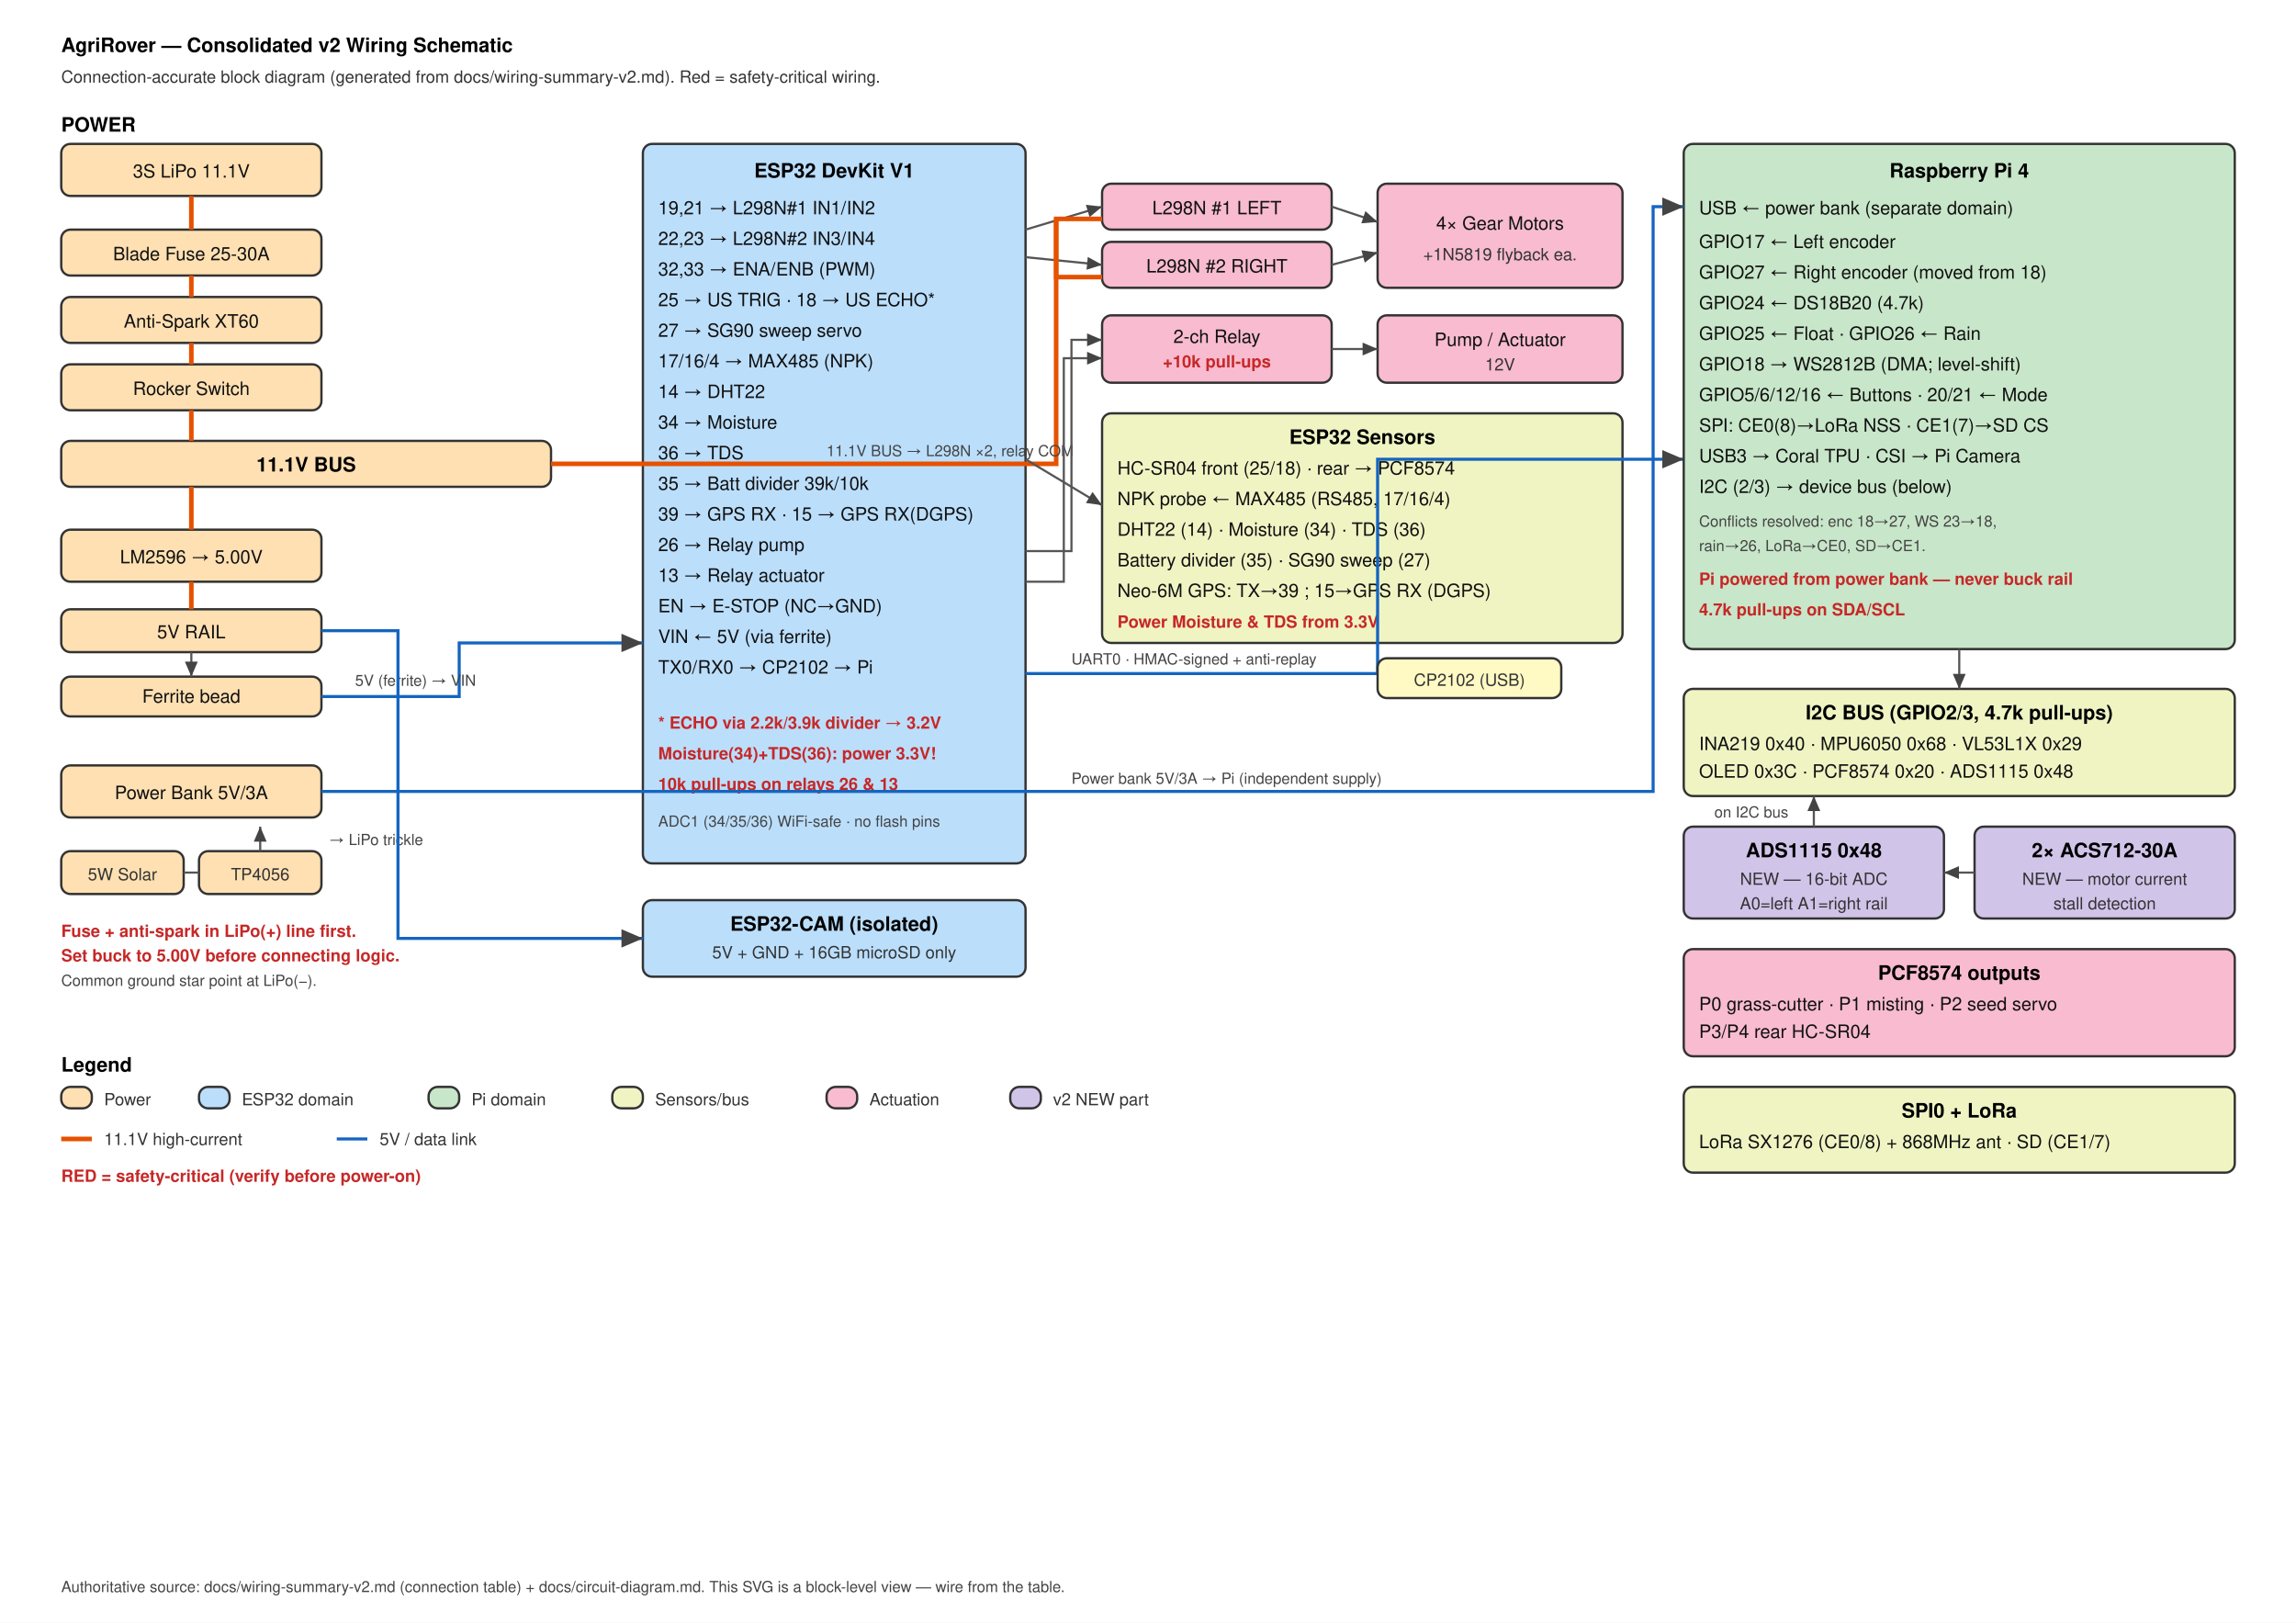
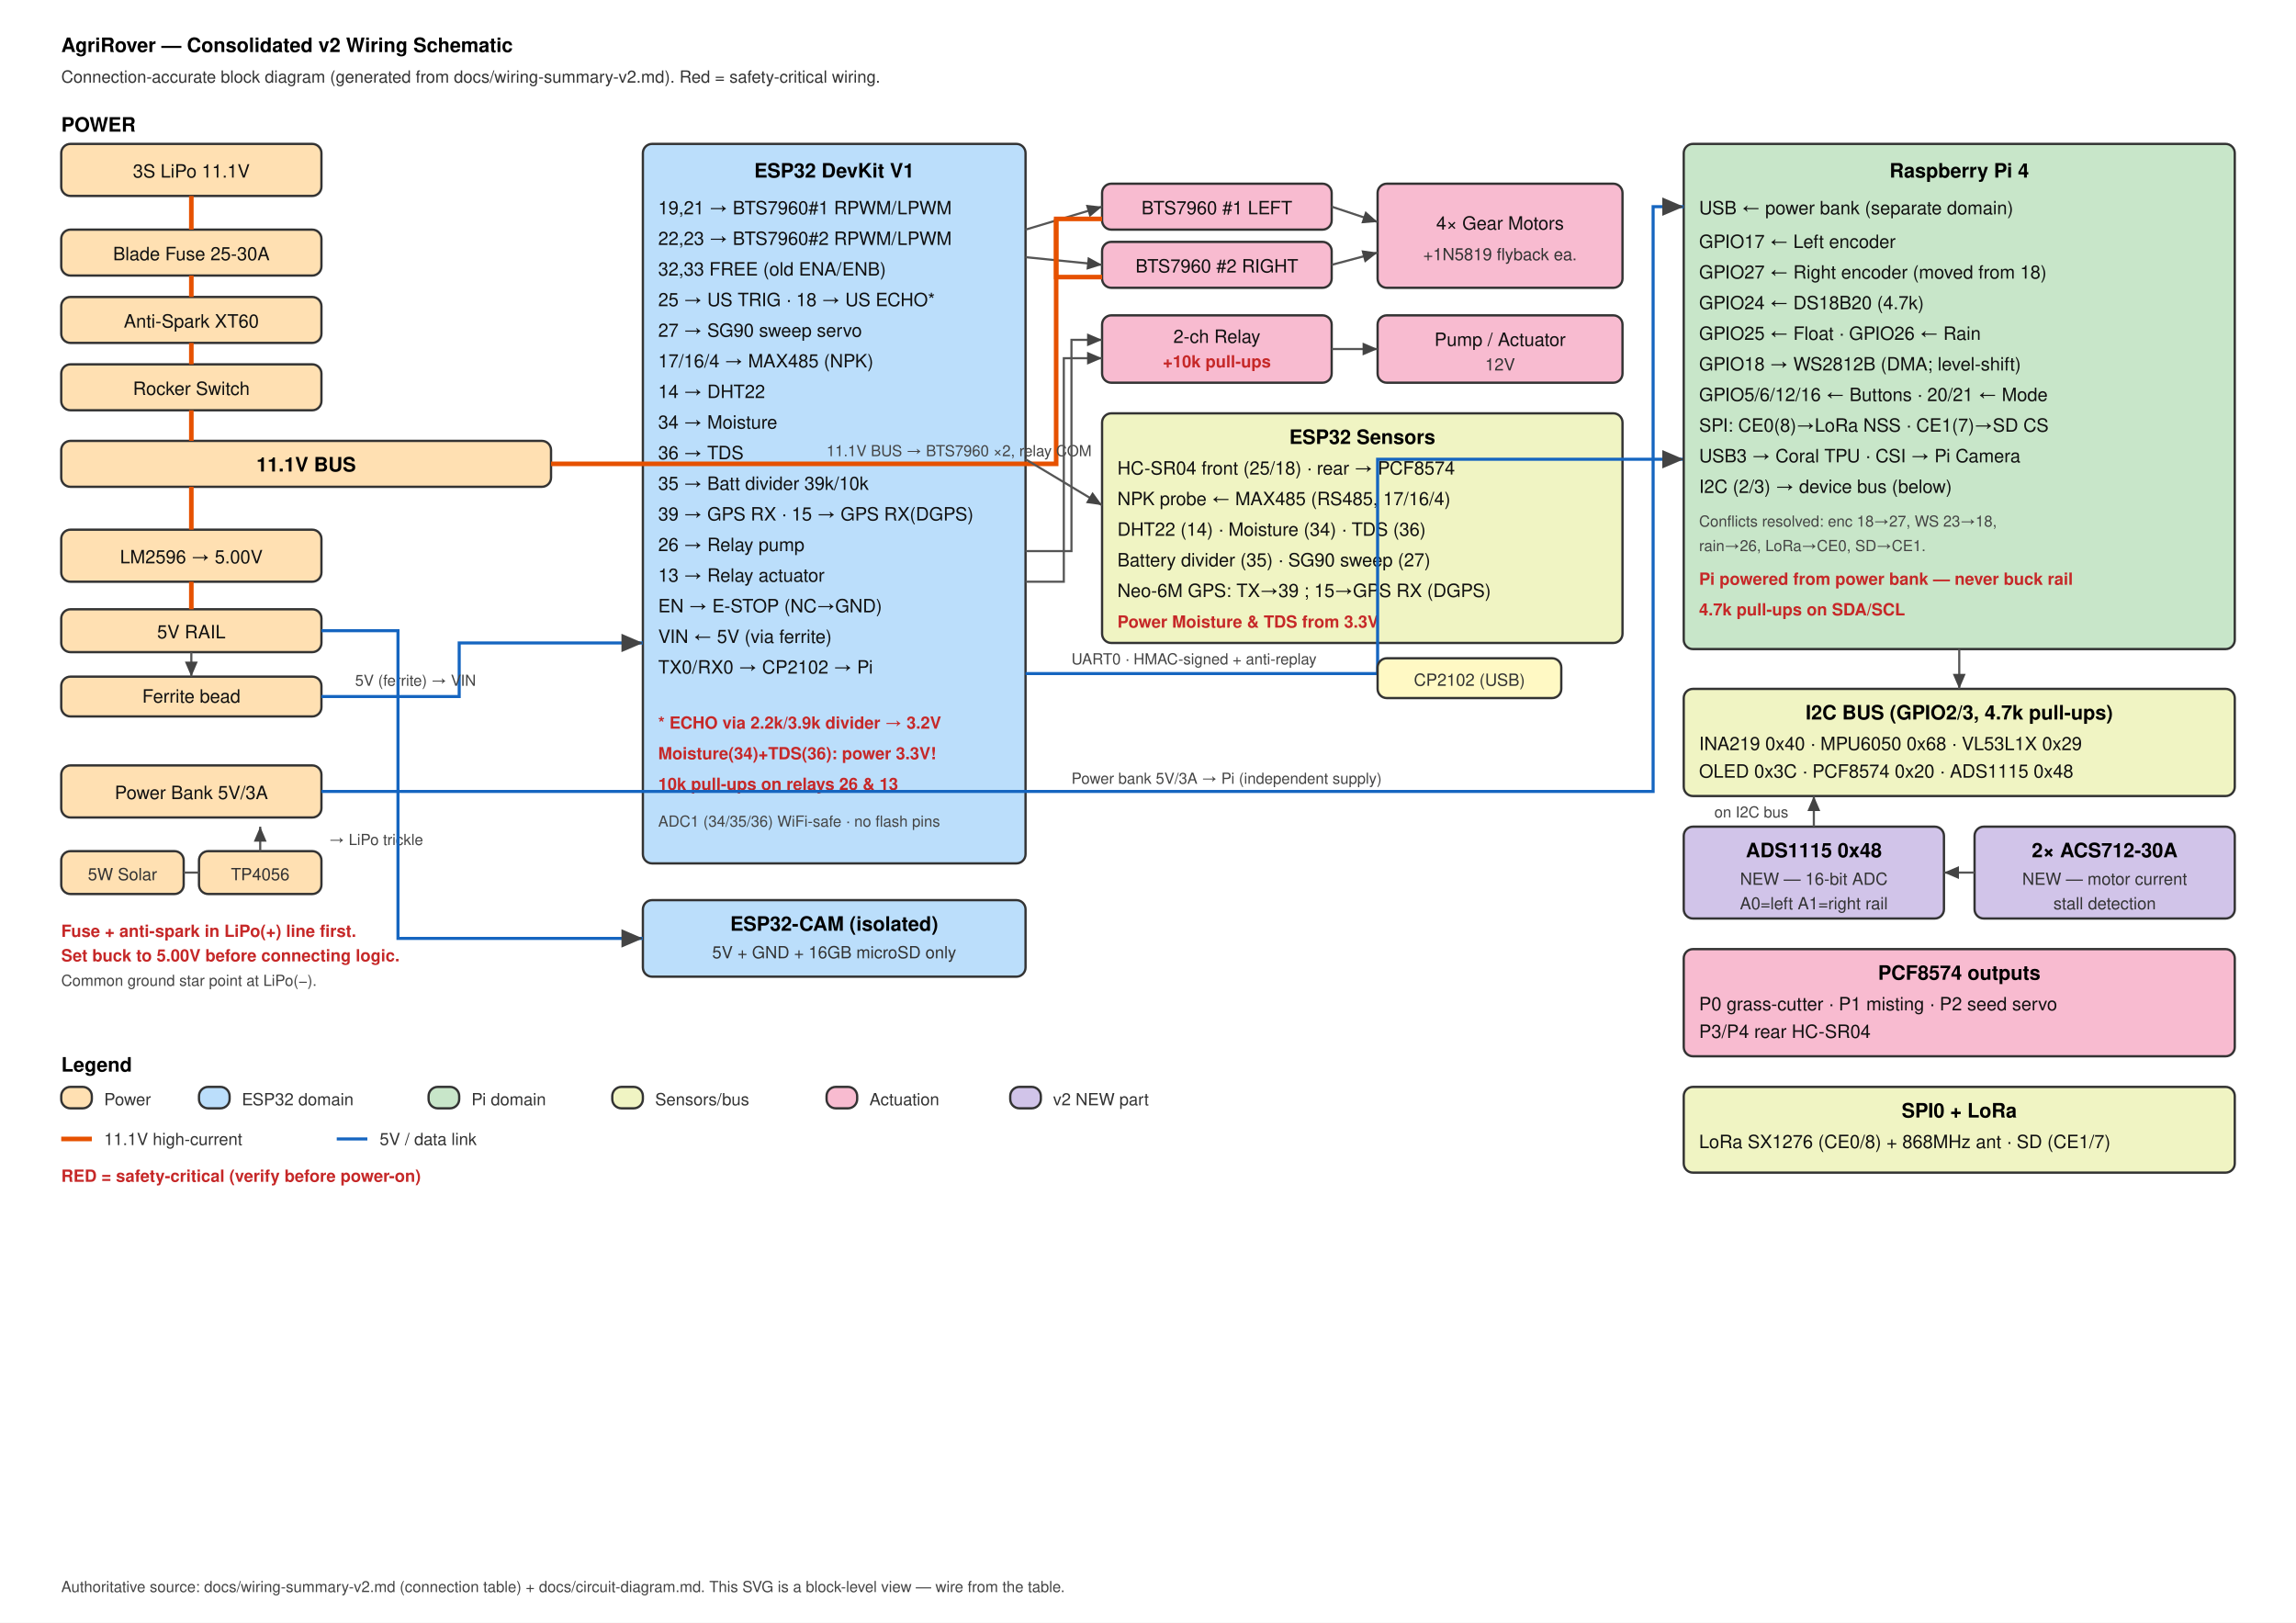
<svg xmlns="http://www.w3.org/2000/svg" width="1500" height="1060" viewBox="0 0 1500 1060" font-family="Helvetica, Arial, sans-serif">
  <defs>
    <marker id="arrow" markerWidth="9" markerHeight="9" refX="7" refY="3" orient="auto" markerUnits="strokeWidth">
      <path d="M0,0 L7,3 L0,6 Z" fill="#444" />
    </marker>
    <style>
      .box{stroke:#333;stroke-width:1.5;rx:6;}
      .pwr{fill:#ffe0b2;} .esp{fill:#bbdefb;} .pi{fill:#c8e6c9;}
      .sen{fill:#f0f4c3;} .act{fill:#f8bbd0;} .new{fill:#d1c4e9;}
      .t{font-size:12px;fill:#111;} .tb{font-size:13px;font-weight:bold;fill:#000;}
      .ti{font-size:11px;fill:#333;} .wire{stroke:#555;stroke-width:1.4;fill:none;}
      .hi{stroke:#1565c0;stroke-width:2;fill:none;} .pw{stroke:#e65100;stroke-width:3;fill:none;}
      .safe{font-size:11px;fill:#c62828;font-weight:bold;}
      .lab{font-size:10px;fill:#444;}
    </style>
  </defs>
  <rect x="0" y="0" width="1500" height="1060" fill="#ffffff" />
  <text x="40" y="34" class="tb" font-size="20">AgriRover — Consolidated v2 Wiring Schematic</text>
  <text x="40" y="54" class="ti">Connection-accurate block diagram (generated from docs/wiring-summary-v2.md). Red = safety-critical wiring.</text>
  <text x="40" y="86" class="tb">POWER</text>
  <rect class="box pwr" x="40" y="94" width="170" height="34" />
  <text x="125" y="116" class="t" text-anchor="middle">3S LiPo 11.1V</text>
  <rect class="box pwr" x="40" y="150" width="170" height="30" />
  <text x="125" y="170" class="t" text-anchor="middle">Blade Fuse 25-30A</text>
  <rect class="box pwr" x="40" y="194" width="170" height="30" />
  <text x="125" y="214" class="t" text-anchor="middle">Anti-Spark XT60</text>
  <rect class="box pwr" x="40" y="238" width="170" height="30" />
  <text x="125" y="258" class="t" text-anchor="middle">Rocker Switch</text>
  <rect class="box pwr" x="40" y="288" width="320" height="30" />
  <text x="200" y="308" class="tb" text-anchor="middle">11.1V BUS</text>
  <rect class="box pwr" x="40" y="346" width="170" height="34" />
  <text x="125" y="368" class="t" text-anchor="middle">LM2596 → 5.00V</text>
  <rect class="box pwr" x="40" y="398" width="170" height="28" />
  <text x="125" y="417" class="t" text-anchor="middle">5V RAIL</text>
  <rect class="box pwr" x="40" y="442" width="170" height="26" />
  <text x="125" y="459" class="t" text-anchor="middle">Ferrite bead</text>
  <rect class="box pwr" x="40" y="500" width="170" height="34" />
  <text x="125" y="522" class="t" text-anchor="middle">Power Bank 5V/3A</text>
  <rect class="box pwr" x="40" y="556" width="80" height="28" />
  <text x="80" y="575" class="ti" text-anchor="middle">5W Solar</text>
  <rect class="box pwr" x="130" y="556" width="80" height="28" />
  <text x="170" y="575" class="ti" text-anchor="middle">TP4056</text>
  <path class="pw" d="M125,128 L125,150" />
  <path class="pw" d="M125,180 L125,194" />
  <path class="pw" d="M125,224 L125,238" />
  <path class="pw" d="M125,268 L125,288" />
  <path class="pw" d="M125,318 L125,346" />
  <path class="pw" d="M125,380 L125,398" />
  <path class="wire" d="M125,426 L125,442" marker-end="url(#arrow)" />
  <path class="wire" d="M170,556 L170,540" marker-end="url(#arrow)" />
  <text x="215" y="552" class="lab">→ LiPo trickle</text>
  <path class="wire" d="M120,570 L130,570" />
  <text x="40" y="612" class="safe">Fuse + anti-spark in LiPo(+) line first.</text>
  <text x="40" y="628" class="safe">Set buck to 5.00V before connecting logic.</text>
  <text x="40" y="644" class="lab">Common ground star point at LiPo(−).</text>
  <rect class="box esp" x="420" y="94" width="250" height="470" />
  <text x="545" y="116" class="tb" text-anchor="middle">ESP32 DevKit V1</text>
-   <text x="430" y="140" class="t">19,21 → L298N#1 IN1/IN2</text>
-   <text x="430" y="160" class="t">22,23 → L298N#2 IN3/IN4</text>
-   <text x="430" y="180" class="t">32,33 → ENA/ENB (PWM)</text>
+   <text x="430" y="140" class="t">19,21 → BTS7960#1 RPWM/LPWM</text>
+   <text x="430" y="160" class="t">22,23 → BTS7960#2 RPWM/LPWM</text>
+   <text x="430" y="180" class="t">32,33 FREE (old ENA/ENB)</text>
  <text x="430" y="200" class="t">25 → US TRIG · 18 → US ECHO*</text>
  <text x="430" y="220" class="t">27 → SG90 sweep servo</text>
  <text x="430" y="240" class="t">17/16/4 → MAX485 (NPK)</text>
  <text x="430" y="260" class="t">14 → DHT22</text>
  <text x="430" y="280" class="t">34 → Moisture</text>
  <text x="430" y="300" class="t">36 → TDS</text>
  <text x="430" y="320" class="t">35 → Batt divider 39k/10k</text>
  <text x="430" y="340" class="t">39 → GPS RX  ·  15 → GPS RX(DGPS)</text>
  <text x="430" y="360" class="t">26 → Relay pump</text>
  <text x="430" y="380" class="t">13 → Relay actuator</text>
  <text x="430" y="400" class="t">EN → E-STOP (NC→GND)</text>
  <text x="430" y="420" class="t">VIN ← 5V (via ferrite)</text>
  <text x="430" y="440" class="t">TX0/RX0 → CP2102 → Pi</text>
  <text x="430" y="476" class="safe">* ECHO via 2.2k/3.9k divider → 3.2V</text>
  <text x="430" y="496" class="safe">Moisture(34)+TDS(36): power 3.3V!</text>
  <text x="430" y="516" class="safe">10k pull-ups on relays 26 &amp; 13</text>
  <text x="430" y="540" class="lab">ADC1 (34/35/36) WiFi-safe · no flash pins</text>
  <path class="hi" d="M210,455 L300,455 L300,420 L420,420" marker-end="url(#arrow)" />
  <text x="232" y="448" class="lab">5V (ferrite) → VIN</text>
  <rect class="box esp" x="420" y="588" width="250" height="50" />
  <text x="545" y="608" class="tb" text-anchor="middle">ESP32-CAM (isolated)</text>
  <text x="545" y="626" class="ti" text-anchor="middle">5V + GND + 16GB microSD only</text>
  <path class="hi" d="M210,412 L260,412 L260,613 L420,613" marker-end="url(#arrow)" />
  <rect class="box act" x="720" y="120" width="150" height="30" />
-   <text x="795" y="140" class="t" text-anchor="middle">L298N #1 LEFT</text>
+   <text x="795" y="140" class="t" text-anchor="middle">BTS7960 #1 LEFT</text>
  <rect class="box act" x="720" y="158" width="150" height="30" />
-   <text x="795" y="178" class="t" text-anchor="middle">L298N #2 RIGHT</text>
+   <text x="795" y="178" class="t" text-anchor="middle">BTS7960 #2 RIGHT</text>
  <rect class="box act" x="900" y="120" width="160" height="68" />
  <text x="980" y="150" class="t" text-anchor="middle">4× Gear Motors</text>
  <text x="980" y="170" class="ti" text-anchor="middle">+1N5819 flyback ea.</text>
  <path class="wire" d="M670,150 L720,135" marker-end="url(#arrow)" />
  <path class="wire" d="M670,168 L720,173" marker-end="url(#arrow)" />
  <path class="wire" d="M870,135 L900,145" marker-end="url(#arrow)" />
  <path class="wire" d="M870,173 L900,165" marker-end="url(#arrow)" />
  <path class="pw" d="M360,303 L690,303 L690,143 L720,143" />
  <path class="pw" d="M690,143 L690,181 L720,181" />
-   <text x="540" y="298" class="lab">11.1V BUS → L298N ×2, relay COM</text>
+   <text x="540" y="298" class="lab">11.1V BUS → BTS7960 ×2, relay COM</text>
  <rect class="box act" x="720" y="206" width="150" height="44" />
  <text x="795" y="224" class="t" text-anchor="middle">2-ch Relay</text>
  <text x="795" y="240" class="safe" text-anchor="middle">+10k pull-ups</text>
  <rect class="box act" x="900" y="206" width="160" height="44" />
  <text x="980" y="226" class="t" text-anchor="middle">Pump / Actuator</text>
  <text x="980" y="242" class="ti" text-anchor="middle">12V</text>
  <path class="wire" d="M670,360 L700,360 L700,222 L720,222" marker-end="url(#arrow)" />
  <path class="wire" d="M670,380 L695,380 L695,234 L720,234" marker-end="url(#arrow)" />
  <path class="wire" d="M870,228 L900,228" marker-end="url(#arrow)" />
  <rect class="box sen" x="720" y="270" width="340" height="150" />
  <text x="890" y="290" class="tb" text-anchor="middle">ESP32 Sensors</text>
  <text x="730" y="310" class="t">HC-SR04 front (25/18) · rear → PCF8574</text>
  <text x="730" y="330" class="t">NPK probe ← MAX485 (RS485, 17/16/4)</text>
  <text x="730" y="350" class="t">DHT22 (14) · Moisture (34) · TDS (36)</text>
  <text x="730" y="370" class="t">Battery divider (35) · SG90 sweep (27)</text>
  <text x="730" y="390" class="t">Neo-6M GPS: TX→39 ; 15→GPS RX (DGPS)</text>
  <text x="730" y="410" class="safe">Power Moisture &amp; TDS from 3.3V</text>
  <path class="wire" d="M670,300 L720,330" marker-end="url(#arrow)" />
  <path class="hi" d="M670,440 L900,440 L900,300 L1100,300" marker-end="url(#arrow)" />
  <rect class="box" x="900" y="430" width="120" height="26" fill="#fff9c4" />
  <text x="960" y="448" class="ti" text-anchor="middle">CP2102 (USB)</text>
  <text x="700" y="434" class="lab">UART0 · HMAC-signed + anti-replay</text>
  <rect class="box pi" x="1100" y="94" width="360" height="330" />
  <text x="1280" y="116" class="tb" text-anchor="middle">Raspberry Pi 4</text>
  <text x="1110" y="140" class="t">USB ← power bank (separate domain)</text>
  <text x="1110" y="162" class="t">GPIO17 ← Left encoder</text>
  <text x="1110" y="182" class="t">GPIO27 ← Right encoder  (moved from 18)</text>
  <text x="1110" y="202" class="t">GPIO24 ← DS18B20 (4.7k)</text>
  <text x="1110" y="222" class="t">GPIO25 ← Float · GPIO26 ← Rain</text>
  <text x="1110" y="242" class="t">GPIO18 → WS2812B (DMA; level-shift)</text>
  <text x="1110" y="262" class="t">GPIO5/6/12/16 ← Buttons · 20/21 ← Mode</text>
  <text x="1110" y="282" class="t">SPI: CE0(8)→LoRa NSS · CE1(7)→SD CS</text>
  <text x="1110" y="302" class="t">USB3 → Coral TPU · CSI → Pi Camera</text>
  <text x="1110" y="322" class="t">I2C (2/3) → device bus (below)</text>
  <text x="1110" y="344" class="lab">Conflicts resolved: enc 18→27, WS 23→18,</text>
  <text x="1110" y="360" class="lab">rain→26, LoRa→CE0, SD→CE1.</text>
  <text x="1110" y="382" class="safe">Pi powered from power bank — never buck rail</text>
  <text x="1110" y="402" class="safe">4.7k pull-ups on SDA/SCL</text>
  <path class="hi" d="M210,517 L1080,517 L1080,135 L1100,135" marker-end="url(#arrow)" />
  <text x="700" y="512" class="lab">Power bank 5V/3A → Pi (independent supply)</text>
  <rect class="box sen" x="1100" y="450" width="360" height="70" />
  <text x="1280" y="470" class="tb" text-anchor="middle">I2C BUS (GPIO2/3, 4.7k pull-ups)</text>
  <text x="1110" y="490" class="t">INA219 0x40 · MPU6050 0x68 · VL53L1X 0x29</text>
  <text x="1110" y="508" class="t">OLED 0x3C · PCF8574 0x20 · ADS1115 0x48</text>
  <path class="wire" d="M1280,424 L1280,450" marker-end="url(#arrow)" />
  <rect class="box new" x="1100" y="540" width="170" height="60" />
  <text x="1185" y="560" class="tb" text-anchor="middle">ADS1115 0x48</text>
  <text x="1185" y="578" class="ti" text-anchor="middle">NEW — 16-bit ADC</text>
  <text x="1185" y="594" class="ti" text-anchor="middle">A0=left  A1=right rail</text>
  <rect class="box new" x="1290" y="540" width="170" height="60" />
  <text x="1375" y="560" class="tb" text-anchor="middle">2× ACS712-30A</text>
  <text x="1375" y="578" class="ti" text-anchor="middle">NEW — motor current</text>
  <text x="1375" y="594" class="ti" text-anchor="middle">stall detection</text>
  <path class="wire" d="M1290,570 L1270,570" marker-end="url(#arrow)" />
  <path class="wire" d="M1185,540 L1185,520" marker-end="url(#arrow)" />
  <text x="1120" y="534" class="lab">on I2C bus</text>
  <rect class="box act" x="1100" y="620" width="360" height="70" />
  <text x="1280" y="640" class="tb" text-anchor="middle">PCF8574 outputs</text>
  <text x="1110" y="660" class="t">P0 grass-cutter · P1 misting · P2 seed servo</text>
  <text x="1110" y="678" class="t">P3/P4 rear HC-SR04</text>
  <rect class="box sen" x="1100" y="710" width="360" height="56" />
  <text x="1280" y="730" class="tb" text-anchor="middle">SPI0 + LoRa</text>
  <text x="1110" y="750" class="t">LoRa SX1276 (CE0/8) + 868MHz ant · SD (CE1/7)</text>
  <text x="40" y="700" class="tb">Legend</text>
  <rect class="box pwr" x="40" y="710" width="20" height="14" />
  <text x="68" y="722" class="ti">Power</text>
  <rect class="box esp" x="130" y="710" width="20" height="14" />
  <text x="158" y="722" class="ti">ESP32 domain</text>
  <rect class="box pi" x="280" y="710" width="20" height="14" />
  <text x="308" y="722" class="ti">Pi domain</text>
  <rect class="box sen" x="400" y="710" width="20" height="14" />
  <text x="428" y="722" class="ti">Sensors/bus</text>
  <rect class="box act" x="540" y="710" width="20" height="14" />
  <text x="568" y="722" class="ti">Actuation</text>
  <rect class="box new" x="660" y="710" width="20" height="14" />
  <text x="688" y="722" class="ti">v2 NEW part</text>
  <line x1="40" y1="744" x2="60" y2="744" class="pw" />
  <text x="68" y="748" class="ti">11.1V high-current</text>
  <line x1="220" y1="744" x2="240" y2="744" class="hi" />
  <text x="248" y="748" class="ti">5V / data link</text>
  <text x="40" y="772" class="safe">RED = safety-critical (verify before power-on)</text>
  <text x="40" y="1040" class="lab">Authoritative source: docs/wiring-summary-v2.md (connection table) + docs/circuit-diagram.md. This SVG is a block-level view — wire from the table.</text>
</svg>
